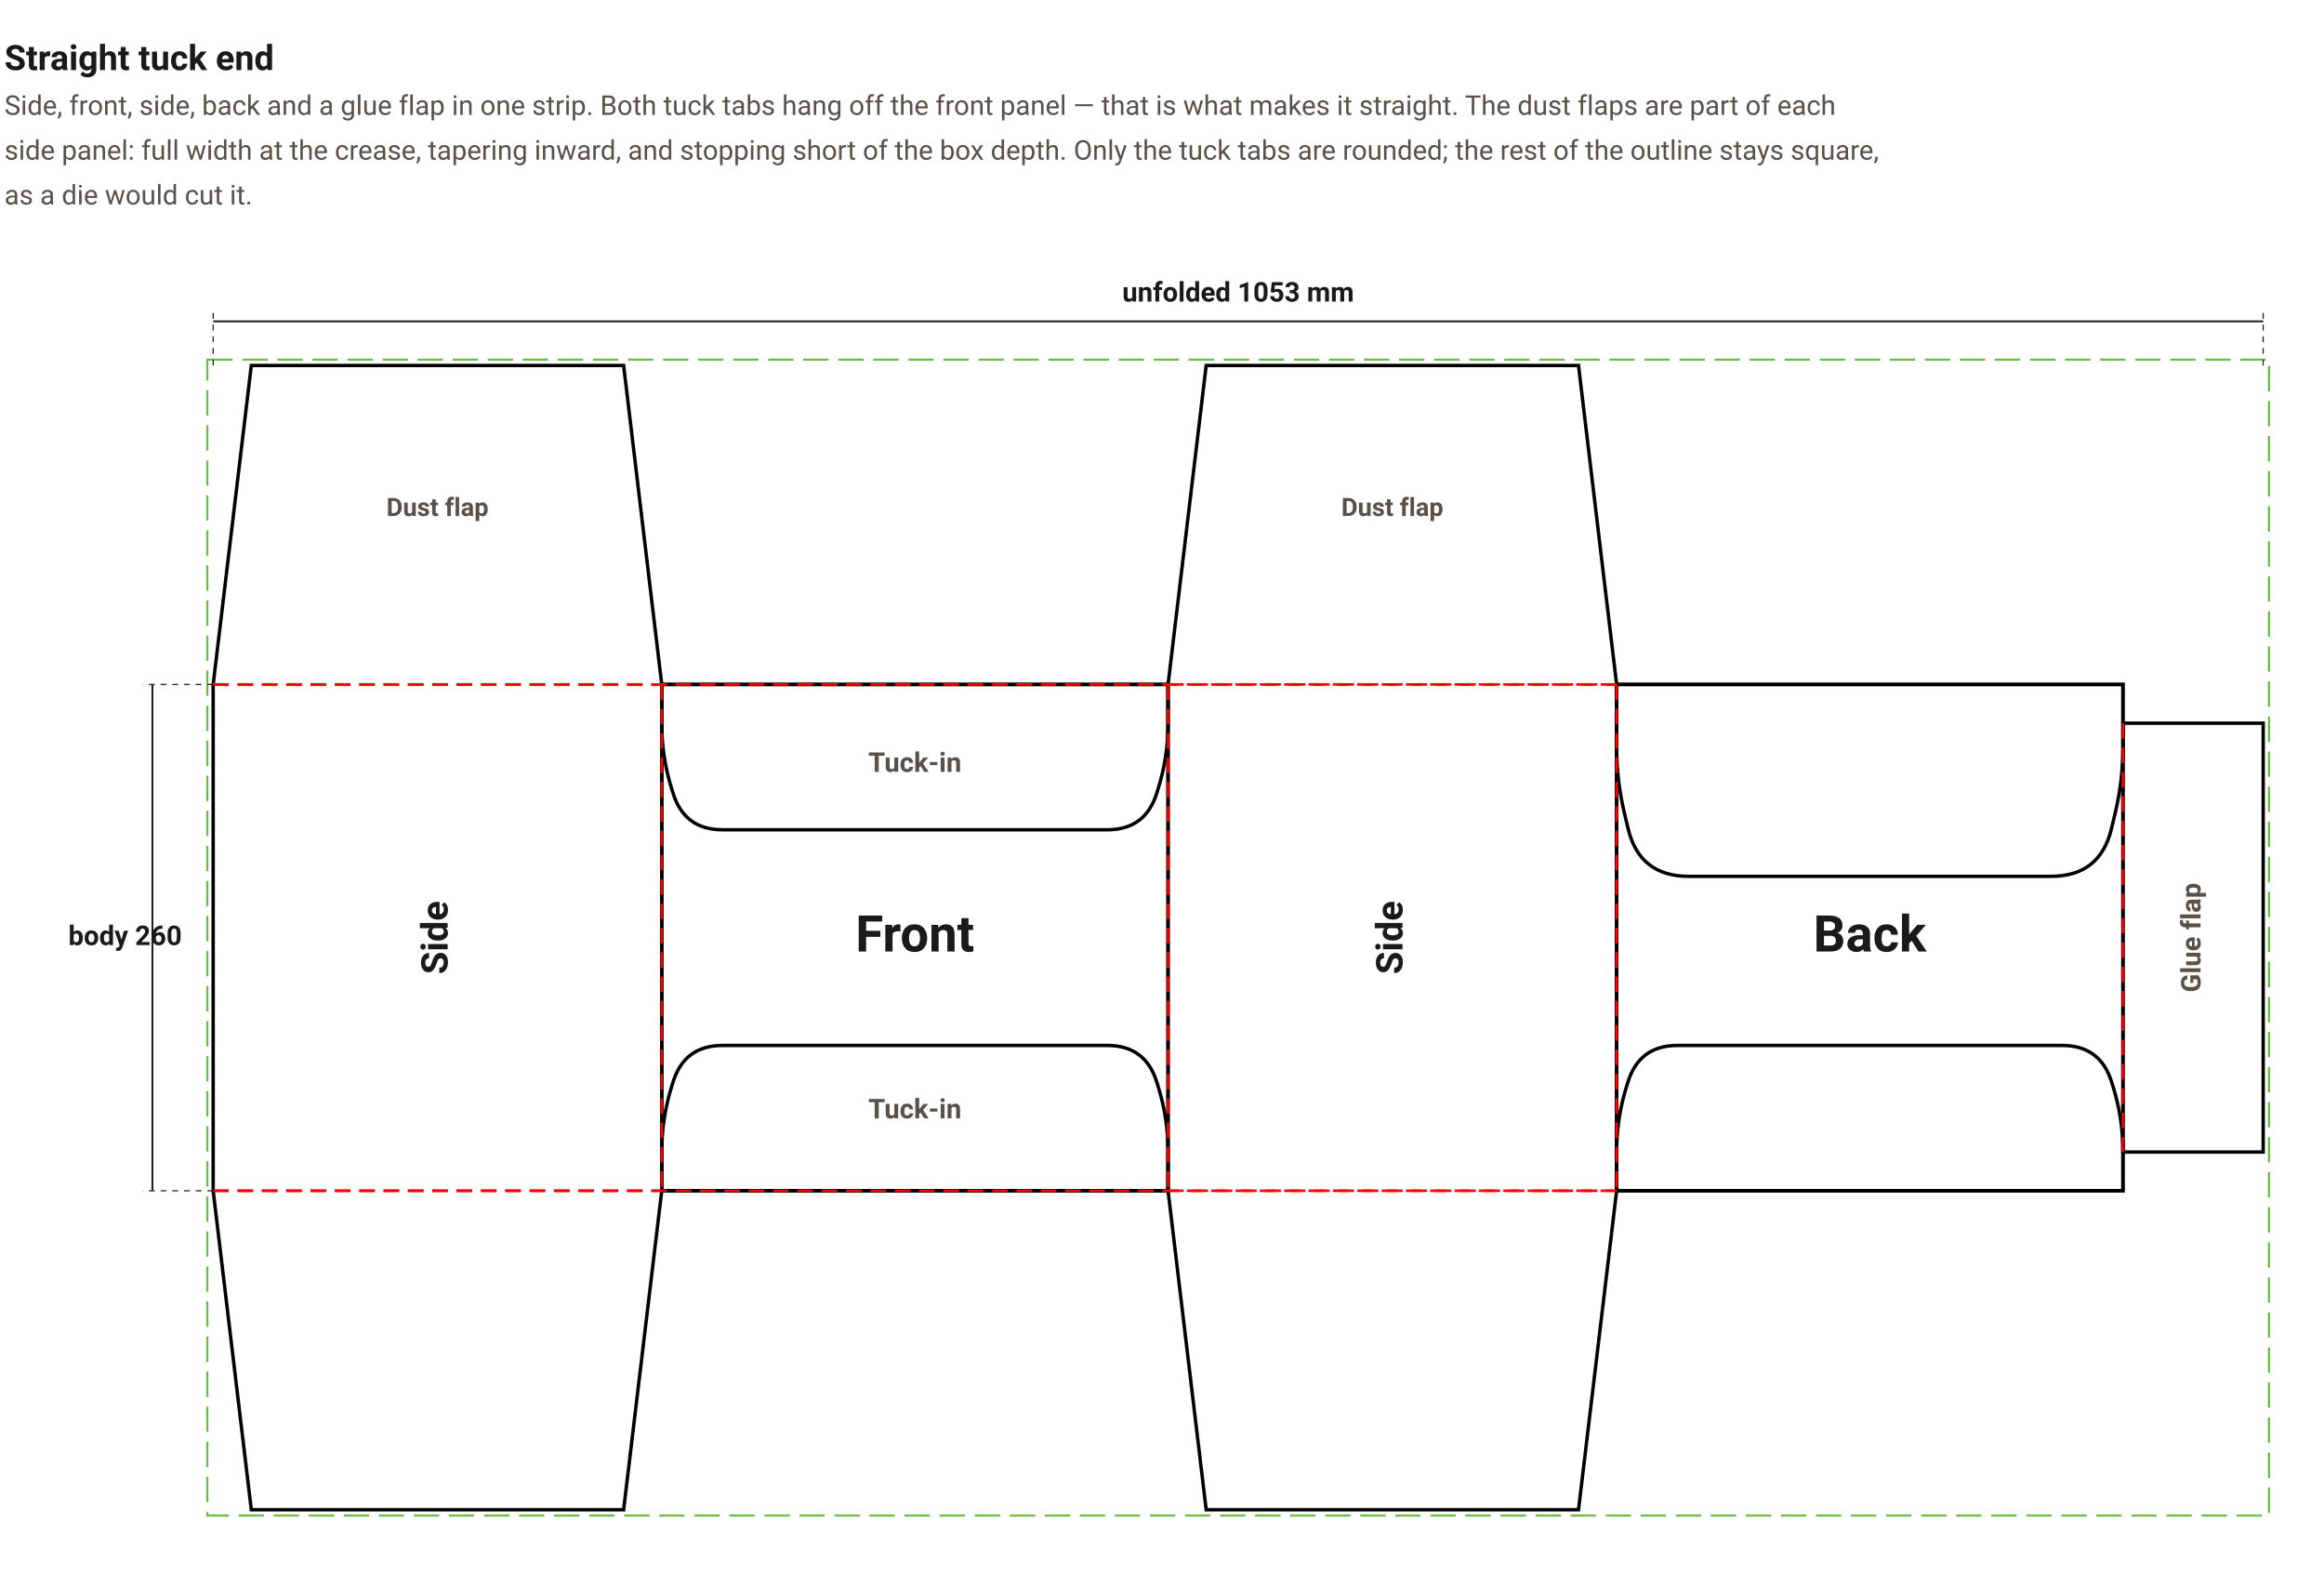
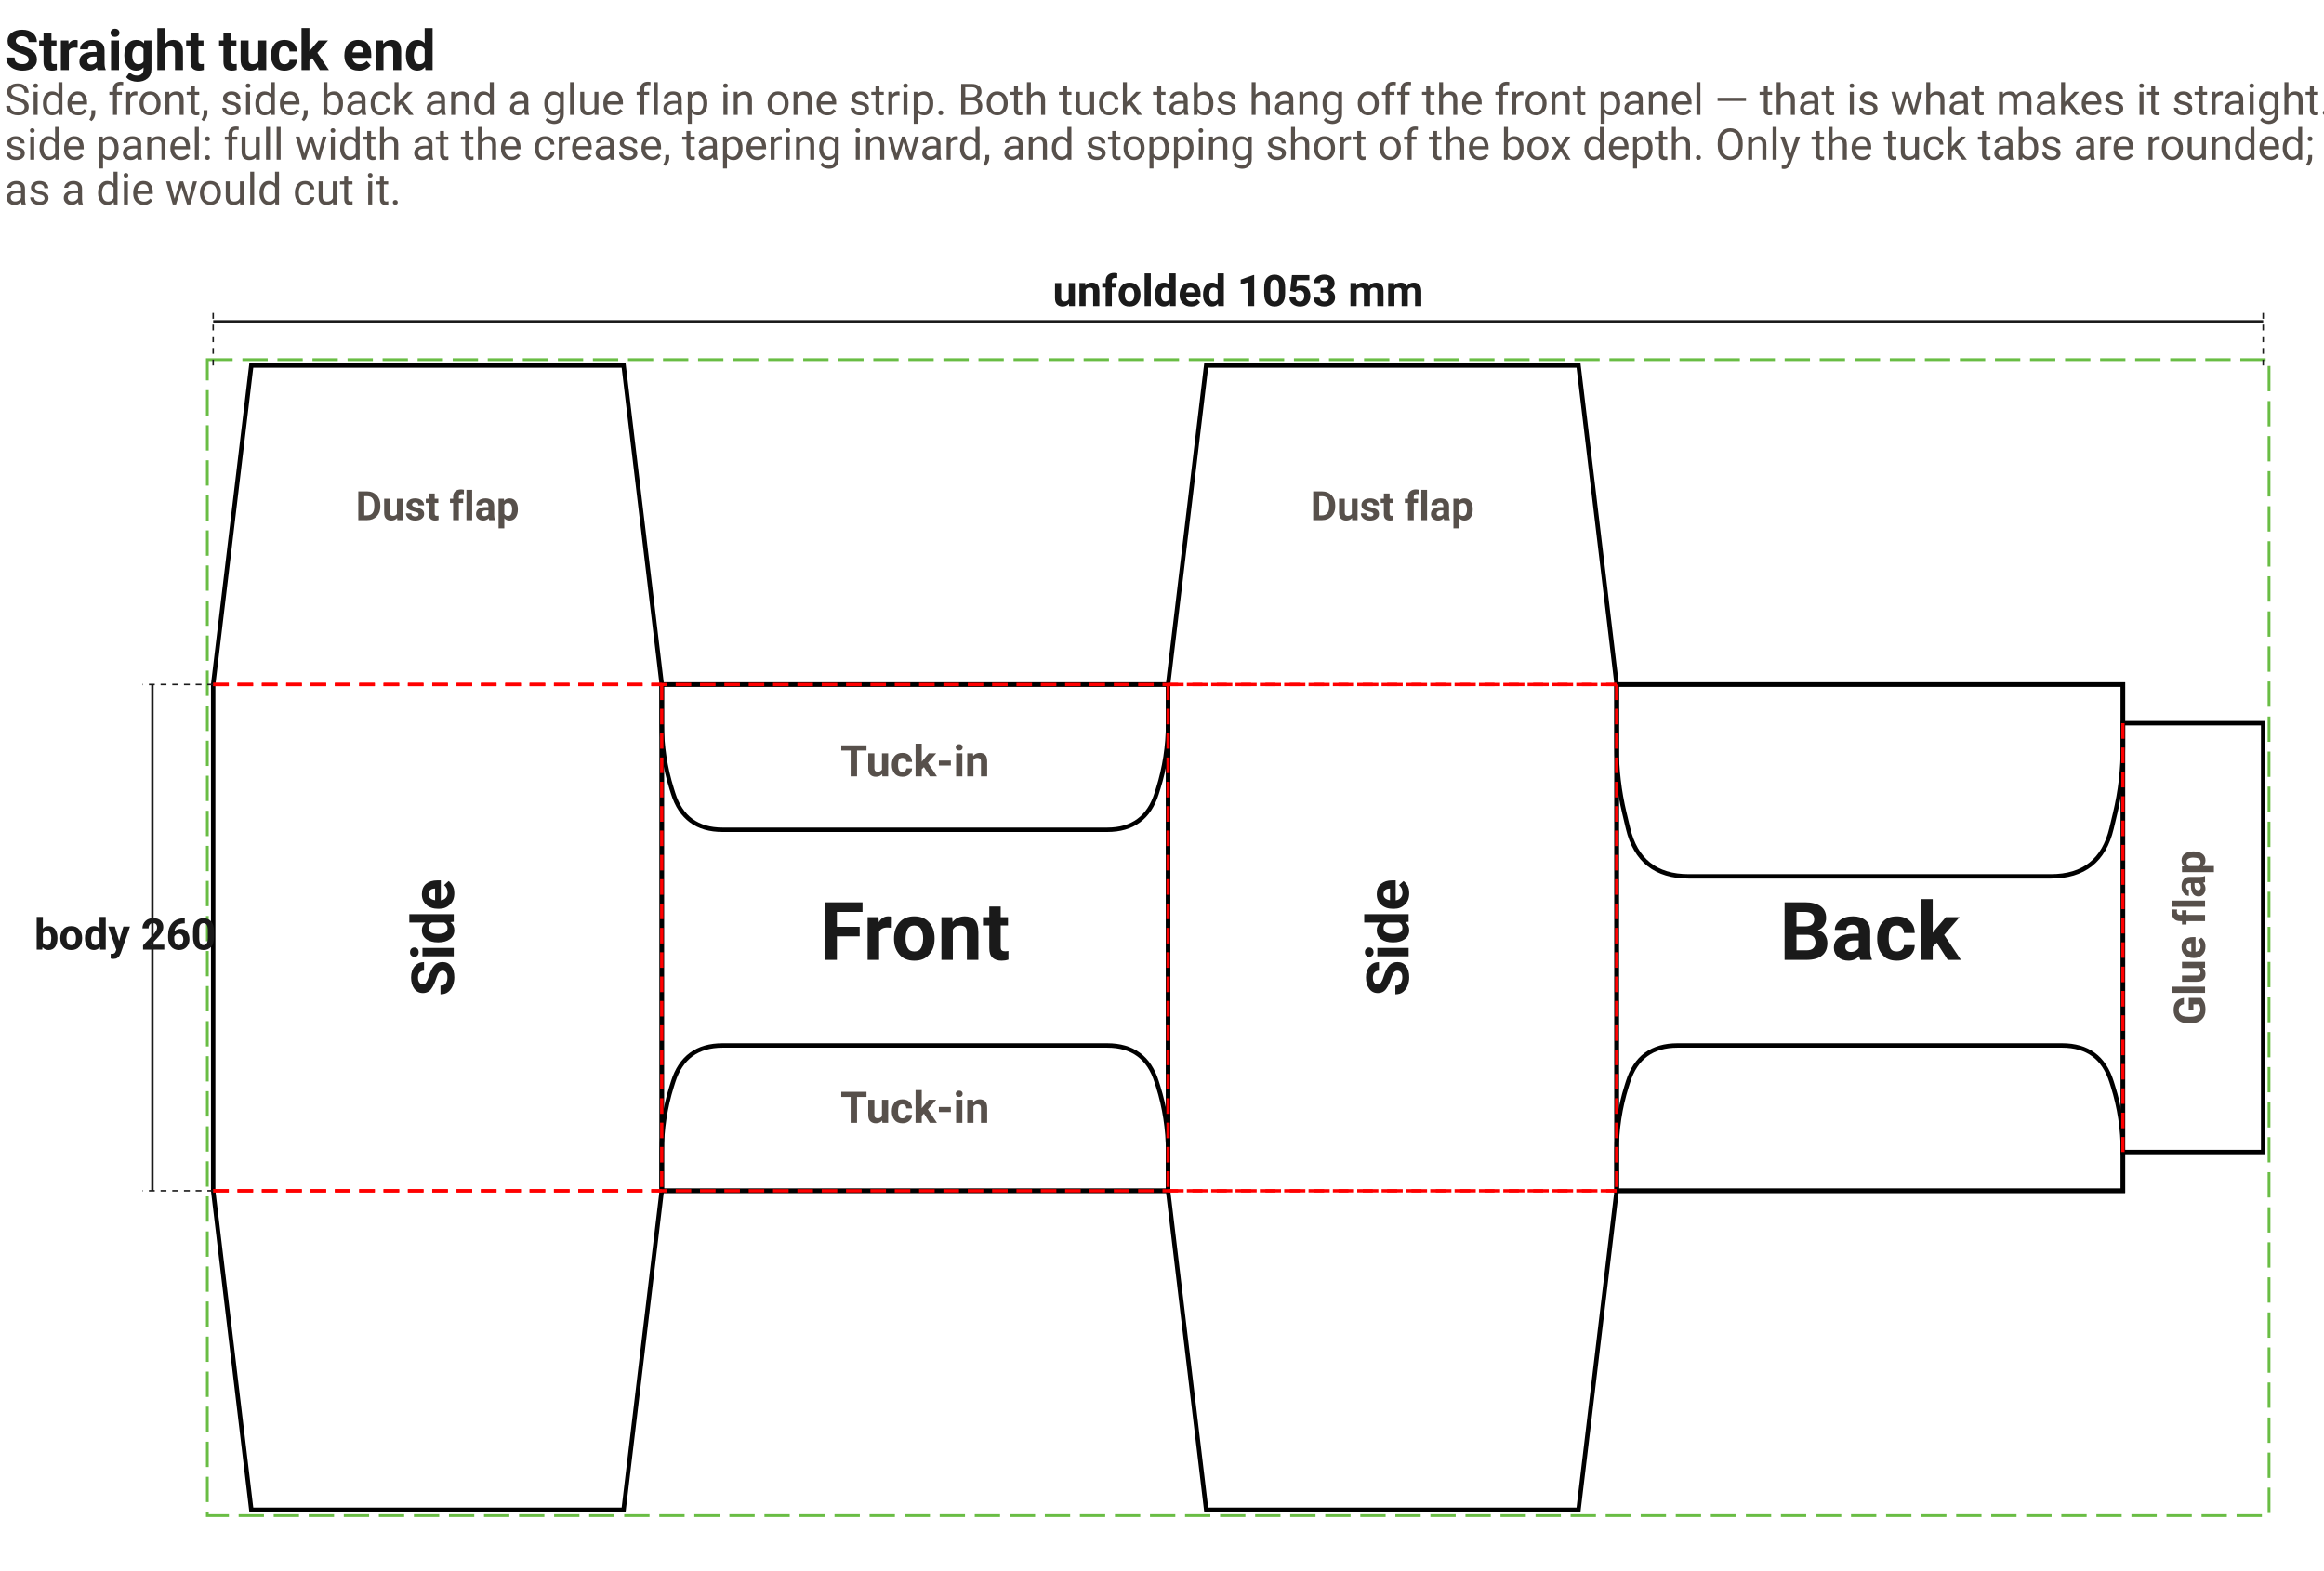
<svg xmlns="http://www.w3.org/2000/svg" viewBox="-109.2 -351.5 1192.9 806.3" width="1193" height="806" role="img" aria-labelledby="tfolding-carton dfolding-carton">
  <g>
-     <path d="M19.58,-163.80 L210.78,-163.80 L230.36,0.00 L230.36,260.00 L210.78,423.80 L19.58,423.80 L0.00,260.00 L0.00,0.00 L19.58,-163.80 Z" fill="none" stroke="#000000" stroke-width="1.75" stroke-linejoin="miter" />
-     <path d="M509.94,-163.80 L701.14,-163.80 L720.72,0.00 L720.72,260.00 L701.14,423.80 L509.94,423.80 L490.36,260.00 L490.36,0.00 L509.94,-163.80 Z" fill="none" stroke="#000000" stroke-width="1.75" stroke-linejoin="miter" />
-     <path d="M230.36,0.00 L490.36,0.00 L490.36,260.00 L230.36,260.00 L230.36,0.00 Z" fill="none" stroke="#000000" stroke-width="1.75" stroke-linejoin="miter" />
-     <path d="M230.36,260.00 L230.36,239.85 Q230.36,222.69 235.49,206.32 L236.21,204.03 Q242.06,185.38 261.61,185.38 L459.11,185.38 Q478.66,185.38 484.51,204.03 L485.23,206.32 Q490.36,222.69 490.36,239.85 L490.36,260.00 L230.36,260.00 Z" fill="none" stroke="#000000" stroke-width="1.75" stroke-linejoin="miter" />
-     <path d="M230.36,0.00 L230.36,20.15 Q230.36,37.31 235.49,53.68 L236.21,55.96 Q242.06,74.62 261.61,74.62 L459.11,74.62 Q478.66,74.62 484.51,55.96 L485.23,53.68 Q490.36,37.31 490.36,20.15 L490.36,0.00 L230.36,0.00 Z" fill="none" stroke="#000000" stroke-width="1.75" stroke-linejoin="miter" />
-     <path d="M720.72,0.00 L980.72,0.00 L980.72,260.00 L720.72,260.00 L720.72,0.00 Z" fill="none" stroke="#000000" stroke-width="1.75" stroke-linejoin="miter" />
-     <path d="M720.72,260.00 L720.72,239.85 Q720.72,222.69 725.85,206.32 L726.57,204.03 Q732.42,185.38 751.97,185.38 L949.47,185.38 Q969.02,185.38 974.87,204.03 L975.59,206.32 Q980.72,222.69 980.72,239.85 L980.72,260.00 L720.72,260.00 Z" fill="none" stroke="#000000" stroke-width="1.75" stroke-linejoin="miter" />
-     <path d="M720.72,0.00 L720.72,32.11 Q720.72,49.27 724.68,65.97 L726.57,73.91 Q732.42,98.54 757.74,98.54 L943.70,98.54 Q969.02,98.54 974.87,73.91 L976.76,65.97 Q980.72,49.27 980.72,32.11 L980.72,0.00 L720.72,0.00 Z" fill="none" stroke="#000000" stroke-width="1.75" stroke-linejoin="miter" />
-     <path d="M980.72,19.89 L1052.74,19.89 L1052.74,240.11 L980.72,240.11 L980.72,19.89 Z" fill="none" stroke="#000000" stroke-width="1.75" stroke-linejoin="miter" />
-     <line x1="230.36" y1="0.00" x2="230.36" y2="260.00" stroke="#FF0000" stroke-width="1.3" stroke-dasharray="8 4.5" />
-     <line x1="490.36" y1="0.00" x2="490.36" y2="260.00" stroke="#FF0000" stroke-width="1.3" stroke-dasharray="8 4.5" />
-     <line x1="720.72" y1="0.00" x2="720.72" y2="260.00" stroke="#FF0000" stroke-width="1.3" stroke-dasharray="8 4.5" />
-     <line x1="0.00" y1="0.00" x2="720.72" y2="0.00" stroke="#FF0000" stroke-width="1.3" stroke-dasharray="8 4.5" />
-     <line x1="0.00" y1="260.00" x2="720.72" y2="260.00" stroke="#FF0000" stroke-width="1.3" stroke-dasharray="8 4.5" />
-     <line x1="980.72" y1="19.89" x2="980.72" y2="240.11" stroke="#FF0000" stroke-width="1.3" stroke-dasharray="8 4.5" />
-     <line x1="0.00" y1="0.00" x2="230.36" y2="0.00" stroke="#FF0000" stroke-width="1.3" stroke-dasharray="8 4.5" />
-     <line x1="0.00" y1="260.00" x2="230.36" y2="260.00" stroke="#FF0000" stroke-width="1.3" stroke-dasharray="8 4.5" />
-     <line x1="490.36" y1="0.00" x2="720.72" y2="0.00" stroke="#FF0000" stroke-width="1.3" stroke-dasharray="8 4.5" />
-     <line x1="490.36" y1="260.00" x2="720.72" y2="260.00" stroke="#FF0000" stroke-width="1.3" stroke-dasharray="8 4.5" />
-     <path d="M-3.00,-166.80 L1055.74,-166.80 L1055.74,426.80 L-3.00,426.80 Z" fill="none" stroke="#69BD44" stroke-width="1.1" stroke-dasharray="13 5" />
-     <text x="360.36" y="130.00" font-family="ui-sans-serif,system-ui,-apple-system,'Segoe UI',Roboto,'Helvetica Neue',Arial,sans-serif" font-size="26" font-weight="600" fill="#1A1A1A" text-anchor="middle" dominant-baseline="middle">Front</text>
-     <text x="115.18" y="130.00" transform="rotate(-90 115.18 130.00)" font-family="ui-sans-serif,system-ui,-apple-system,'Segoe UI',Roboto,'Helvetica Neue',Arial,sans-serif" font-size="19" font-weight="600" fill="#1A1A1A" text-anchor="middle" dominant-baseline="middle">Side</text>
-     <text x="605.54" y="130.00" transform="rotate(-90 605.54 130.00)" font-family="ui-sans-serif,system-ui,-apple-system,'Segoe UI',Roboto,'Helvetica Neue',Arial,sans-serif" font-size="19" font-weight="600" fill="#1A1A1A" text-anchor="middle" dominant-baseline="middle">Side</text>
-     <text x="850.72" y="130.00" font-family="ui-sans-serif,system-ui,-apple-system,'Segoe UI',Roboto,'Helvetica Neue',Arial,sans-serif" font-size="26" font-weight="600" fill="#1A1A1A" text-anchor="middle" dominant-baseline="middle">Back</text>
-     <text x="1016.73" y="130.00" transform="rotate(-90 1016.73 130.00)" font-family="ui-sans-serif,system-ui,-apple-system,'Segoe UI',Roboto,'Helvetica Neue',Arial,sans-serif" font-size="14" font-weight="600" fill="#57504B" text-anchor="middle" dominant-baseline="middle">Glue flap</text>
-     <text x="360.36" y="218.96" font-family="ui-sans-serif,system-ui,-apple-system,'Segoe UI',Roboto,'Helvetica Neue',Arial,sans-serif" font-size="14" font-weight="600" fill="#57504B" text-anchor="middle" dominant-baseline="middle">Tuck-in</text>
-     <text x="360.36" y="41.04" font-family="ui-sans-serif,system-ui,-apple-system,'Segoe UI',Roboto,'Helvetica Neue',Arial,sans-serif" font-size="14" font-weight="600" fill="#57504B" text-anchor="middle" dominant-baseline="middle">Tuck-in</text>
-     <text x="115.18" y="-90.09" font-family="ui-sans-serif,system-ui,-apple-system,'Segoe UI',Roboto,'Helvetica Neue',Arial,sans-serif" font-size="13" font-weight="600" fill="#57504B" text-anchor="middle" dominant-baseline="middle">Dust flap</text>
-     <text x="605.54" y="-90.09" font-family="ui-sans-serif,system-ui,-apple-system,'Segoe UI',Roboto,'Helvetica Neue',Arial,sans-serif" font-size="13" font-weight="600" fill="#57504B" text-anchor="middle" dominant-baseline="middle">Dust flap</text>
-     <line x1="0.00" y1="-186.48" x2="1052.74" y2="-186.48" stroke="#1A1A1A" stroke-width="0.95" />
-     <line x1="0.00" y1="-163.80" x2="0.00" y2="-191.48" stroke="#1A1A1A" stroke-width="0.6" stroke-dasharray="3 3" />
-     <line x1="1052.74" y1="-163.80" x2="1052.74" y2="-191.48" stroke="#1A1A1A" stroke-width="0.6" stroke-dasharray="3 3" />
-     <text x="526.37" y="-200.48" font-family="ui-sans-serif,system-ui,-apple-system,'Segoe UI',Roboto,'Helvetica Neue',Arial,sans-serif" font-size="14" font-weight="600" fill="#1A1A1A" text-anchor="middle" dominant-baseline="middle">unfolded 1053 mm</text>
-     <line x1="-31.20" y1="0.00" x2="-31.20" y2="260.00" stroke="#1A1A1A" stroke-width="0.95" />
-     <line x1="0.00" y1="0.00" x2="-36.20" y2="0.00" stroke="#1A1A1A" stroke-width="0.6" stroke-dasharray="3 3" />
-     <line x1="0.00" y1="260.00" x2="-36.20" y2="260.00" stroke="#1A1A1A" stroke-width="0.6" stroke-dasharray="3 3" />
-     <text x="-45.20" y="130.00" font-family="ui-sans-serif,system-ui,-apple-system,'Segoe UI',Roboto,'Helvetica Neue',Arial,sans-serif" font-size="14" font-weight="600" fill="#1A1A1A" text-anchor="middle" dominant-baseline="middle">body 260</text>
-     <text x="-107.2" y="-315.5" font-family="ui-sans-serif,system-ui,-apple-system,'Segoe UI',Roboto,'Helvetica Neue',Arial,sans-serif" font-size="18" font-weight="700" fill="#1A1A1A">Straight tuck end</text>
-     <text x="-107.2" y="-292.5" font-family="ui-sans-serif,system-ui,-apple-system,'Segoe UI',Roboto,'Helvetica Neue',Arial,sans-serif" font-size="14" fill="#57504B">Side, front, side, back and a glue flap in one strip. Both tuck tabs hang off the front panel — that is what makes it straight. The dust flaps are part of each</text>
-     <text x="-107.2" y="-269.5" font-family="ui-sans-serif,system-ui,-apple-system,'Segoe UI',Roboto,'Helvetica Neue',Arial,sans-serif" font-size="14" fill="#57504B">side panel: full width at the crease, tapering inward, and stopping short of the box depth. Only the tuck tabs are rounded; the rest of the outline stays square,</text>
-     <text x="-107.2" y="-246.5" font-family="ui-sans-serif,system-ui,-apple-system,'Segoe UI',Roboto,'Helvetica Neue',Arial,sans-serif" font-size="14" fill="#57504B">as a die would cut it.</text>
+     <path d="M19.58,-163.80 L210.78,-163.80 L230.36,0.00 L230.36,260.00 L210.78,423.80 L19.58,423.80 L0.00,260.00 L0.00,0.00 L19.58,-163.80 Z" fill="none" stroke="#000000" stroke-width="2.27" stroke-linejoin="miter" />
+     <path d="M509.94,-163.80 L701.14,-163.80 L720.72,0.00 L720.72,260.00 L701.14,423.80 L509.94,423.80 L490.36,260.00 L490.36,0.00 L509.94,-163.80 Z" fill="none" stroke="#000000" stroke-width="2.27" stroke-linejoin="miter" />
+     <path d="M230.36,0.00 L490.36,0.00 L490.36,260.00 L230.36,260.00 L230.36,0.00 Z" fill="none" stroke="#000000" stroke-width="2.27" stroke-linejoin="miter" />
+     <path d="M230.36,260.00 L230.36,239.85 Q230.36,222.69 235.49,206.32 L236.21,204.03 Q242.06,185.38 261.61,185.38 L459.11,185.38 Q478.66,185.38 484.51,204.03 L485.23,206.32 Q490.36,222.69 490.36,239.85 L490.36,260.00 L230.36,260.00 Z" fill="none" stroke="#000000" stroke-width="2.27" stroke-linejoin="miter" />
+     <path d="M230.36,0.00 L230.36,20.15 Q230.36,37.31 235.49,53.68 L236.21,55.96 Q242.06,74.62 261.61,74.62 L459.11,74.62 Q478.66,74.62 484.51,55.96 L485.23,53.68 Q490.36,37.31 490.36,20.15 L490.36,0.00 L230.36,0.00 Z" fill="none" stroke="#000000" stroke-width="2.27" stroke-linejoin="miter" />
+     <path d="M720.72,0.00 L980.72,0.00 L980.72,260.00 L720.72,260.00 L720.72,0.00 Z" fill="none" stroke="#000000" stroke-width="2.27" stroke-linejoin="miter" />
+     <path d="M720.72,260.00 L720.72,239.85 Q720.72,222.69 725.85,206.32 L726.57,204.03 Q732.42,185.38 751.97,185.38 L949.47,185.38 Q969.02,185.38 974.87,204.03 L975.59,206.32 Q980.72,222.69 980.72,239.85 L980.72,260.00 L720.72,260.00 Z" fill="none" stroke="#000000" stroke-width="2.27" stroke-linejoin="miter" />
+     <path d="M720.72,0.00 L720.72,32.11 Q720.72,49.27 724.68,65.97 L726.57,73.91 Q732.42,98.54 757.74,98.54 L943.70,98.54 Q969.02,98.54 974.87,73.91 L976.76,65.97 Q980.72,49.27 980.72,32.11 L980.72,0.00 L720.72,0.00 Z" fill="none" stroke="#000000" stroke-width="2.27" stroke-linejoin="miter" />
+     <path d="M980.72,19.89 L1052.74,19.89 L1052.74,240.11 L980.72,240.11 L980.72,19.89 Z" fill="none" stroke="#000000" stroke-width="2.27" stroke-linejoin="miter" />
+     <line x1="230.36" y1="0.00" x2="230.36" y2="260.00" stroke="#FF0000" stroke-width="1.69" stroke-dasharray="8 4.5" />
+     <line x1="490.36" y1="0.00" x2="490.36" y2="260.00" stroke="#FF0000" stroke-width="1.69" stroke-dasharray="8 4.5" />
+     <line x1="720.72" y1="0.00" x2="720.72" y2="260.00" stroke="#FF0000" stroke-width="1.69" stroke-dasharray="8 4.5" />
+     <line x1="0.00" y1="0.00" x2="720.72" y2="0.00" stroke="#FF0000" stroke-width="1.69" stroke-dasharray="8 4.5" />
+     <line x1="0.00" y1="260.00" x2="720.72" y2="260.00" stroke="#FF0000" stroke-width="1.69" stroke-dasharray="8 4.5" />
+     <line x1="980.72" y1="19.89" x2="980.72" y2="240.11" stroke="#FF0000" stroke-width="1.69" stroke-dasharray="8 4.5" />
+     <line x1="0.00" y1="0.00" x2="230.36" y2="0.00" stroke="#FF0000" stroke-width="1.69" stroke-dasharray="8 4.5" />
+     <line x1="0.00" y1="260.00" x2="230.36" y2="260.00" stroke="#FF0000" stroke-width="1.69" stroke-dasharray="8 4.5" />
+     <line x1="490.36" y1="0.00" x2="720.72" y2="0.00" stroke="#FF0000" stroke-width="1.69" stroke-dasharray="8 4.5" />
+     <line x1="490.36" y1="260.00" x2="720.72" y2="260.00" stroke="#FF0000" stroke-width="1.69" stroke-dasharray="8 4.5" />
+     <path d="M-3.00,-166.80 L1055.74,-166.80 L1055.74,426.80 L-3.00,426.80 Z" fill="none" stroke="#69BD44" stroke-width="1.43" stroke-dasharray="13 5" />
+     <text x="360.36" y="130.00" font-family="ui-sans-serif,system-ui,-apple-system,'Segoe UI',Roboto,'Helvetica Neue',Arial,sans-serif" font-size="41.6" font-weight="600" fill="#1A1A1A" text-anchor="middle" dominant-baseline="middle">Front</text>
+     <text x="115.18" y="130.00" transform="rotate(-90 115.18 130.00)" font-family="ui-sans-serif,system-ui,-apple-system,'Segoe UI',Roboto,'Helvetica Neue',Arial,sans-serif" font-size="30.4" font-weight="600" fill="#1A1A1A" text-anchor="middle" dominant-baseline="middle">Side</text>
+     <text x="605.54" y="130.00" transform="rotate(-90 605.54 130.00)" font-family="ui-sans-serif,system-ui,-apple-system,'Segoe UI',Roboto,'Helvetica Neue',Arial,sans-serif" font-size="30.4" font-weight="600" fill="#1A1A1A" text-anchor="middle" dominant-baseline="middle">Side</text>
+     <text x="850.72" y="130.00" font-family="ui-sans-serif,system-ui,-apple-system,'Segoe UI',Roboto,'Helvetica Neue',Arial,sans-serif" font-size="41.6" font-weight="600" fill="#1A1A1A" text-anchor="middle" dominant-baseline="middle">Back</text>
+     <text x="1016.73" y="130.00" transform="rotate(-90 1016.73 130.00)" font-family="ui-sans-serif,system-ui,-apple-system,'Segoe UI',Roboto,'Helvetica Neue',Arial,sans-serif" font-size="22.4" font-weight="600" fill="#57504B" text-anchor="middle" dominant-baseline="middle">Glue flap</text>
+     <text x="360.36" y="218.96" font-family="ui-sans-serif,system-ui,-apple-system,'Segoe UI',Roboto,'Helvetica Neue',Arial,sans-serif" font-size="22.4" font-weight="600" fill="#57504B" text-anchor="middle" dominant-baseline="middle">Tuck-in</text>
+     <text x="360.36" y="41.04" font-family="ui-sans-serif,system-ui,-apple-system,'Segoe UI',Roboto,'Helvetica Neue',Arial,sans-serif" font-size="22.4" font-weight="600" fill="#57504B" text-anchor="middle" dominant-baseline="middle">Tuck-in</text>
+     <text x="115.18" y="-90.09" font-family="ui-sans-serif,system-ui,-apple-system,'Segoe UI',Roboto,'Helvetica Neue',Arial,sans-serif" font-size="20.8" font-weight="600" fill="#57504B" text-anchor="middle" dominant-baseline="middle">Dust flap</text>
+     <text x="605.54" y="-90.09" font-family="ui-sans-serif,system-ui,-apple-system,'Segoe UI',Roboto,'Helvetica Neue',Arial,sans-serif" font-size="20.8" font-weight="600" fill="#57504B" text-anchor="middle" dominant-baseline="middle">Dust flap</text>
+     <line x1="0.00" y1="-186.48" x2="1052.74" y2="-186.48" stroke="#1A1A1A" stroke-width="1.23" />
+     <line x1="0.00" y1="-163.80" x2="0.00" y2="-191.48" stroke="#1A1A1A" stroke-width="0.78" stroke-dasharray="3 3" />
+     <line x1="1052.74" y1="-163.80" x2="1052.74" y2="-191.48" stroke="#1A1A1A" stroke-width="0.78" stroke-dasharray="3 3" />
+     <text x="526.37" y="-200.48" font-family="ui-sans-serif,system-ui,-apple-system,'Segoe UI',Roboto,'Helvetica Neue',Arial,sans-serif" font-size="22.4" font-weight="600" fill="#1A1A1A" text-anchor="middle" dominant-baseline="middle">unfolded 1053 mm</text>
+     <line x1="-31.20" y1="0.00" x2="-31.20" y2="260.00" stroke="#1A1A1A" stroke-width="1.23" />
+     <line x1="0.00" y1="0.00" x2="-36.20" y2="0.00" stroke="#1A1A1A" stroke-width="0.78" stroke-dasharray="3 3" />
+     <line x1="0.00" y1="260.00" x2="-36.20" y2="260.00" stroke="#1A1A1A" stroke-width="0.78" stroke-dasharray="3 3" />
+     <text x="-45.20" y="130.00" font-family="ui-sans-serif,system-ui,-apple-system,'Segoe UI',Roboto,'Helvetica Neue',Arial,sans-serif" font-size="22.4" font-weight="600" fill="#1A1A1A" text-anchor="middle" dominant-baseline="middle">body 260</text>
+     <text x="-107.2" y="-315.5" font-family="ui-sans-serif,system-ui,-apple-system,'Segoe UI',Roboto,'Helvetica Neue',Arial,sans-serif" font-size="28.8" font-weight="700" fill="#1A1A1A">Straight tuck end</text>
+     <text x="-107.2" y="-292.5" font-family="ui-sans-serif,system-ui,-apple-system,'Segoe UI',Roboto,'Helvetica Neue',Arial,sans-serif" font-size="22.4" fill="#57504B">Side, front, side, back and a glue flap in one strip. Both tuck tabs hang off the front panel — that is what makes it straight. The dust flaps are part of each</text>
+     <text x="-107.2" y="-269.5" font-family="ui-sans-serif,system-ui,-apple-system,'Segoe UI',Roboto,'Helvetica Neue',Arial,sans-serif" font-size="22.4" fill="#57504B">side panel: full width at the crease, tapering inward, and stopping short of the box depth. Only the tuck tabs are rounded; the rest of the outline stays square,</text>
+     <text x="-107.2" y="-246.5" font-family="ui-sans-serif,system-ui,-apple-system,'Segoe UI',Roboto,'Helvetica Neue',Arial,sans-serif" font-size="22.4" fill="#57504B">as a die would cut it.</text>
  </g>
</svg>
